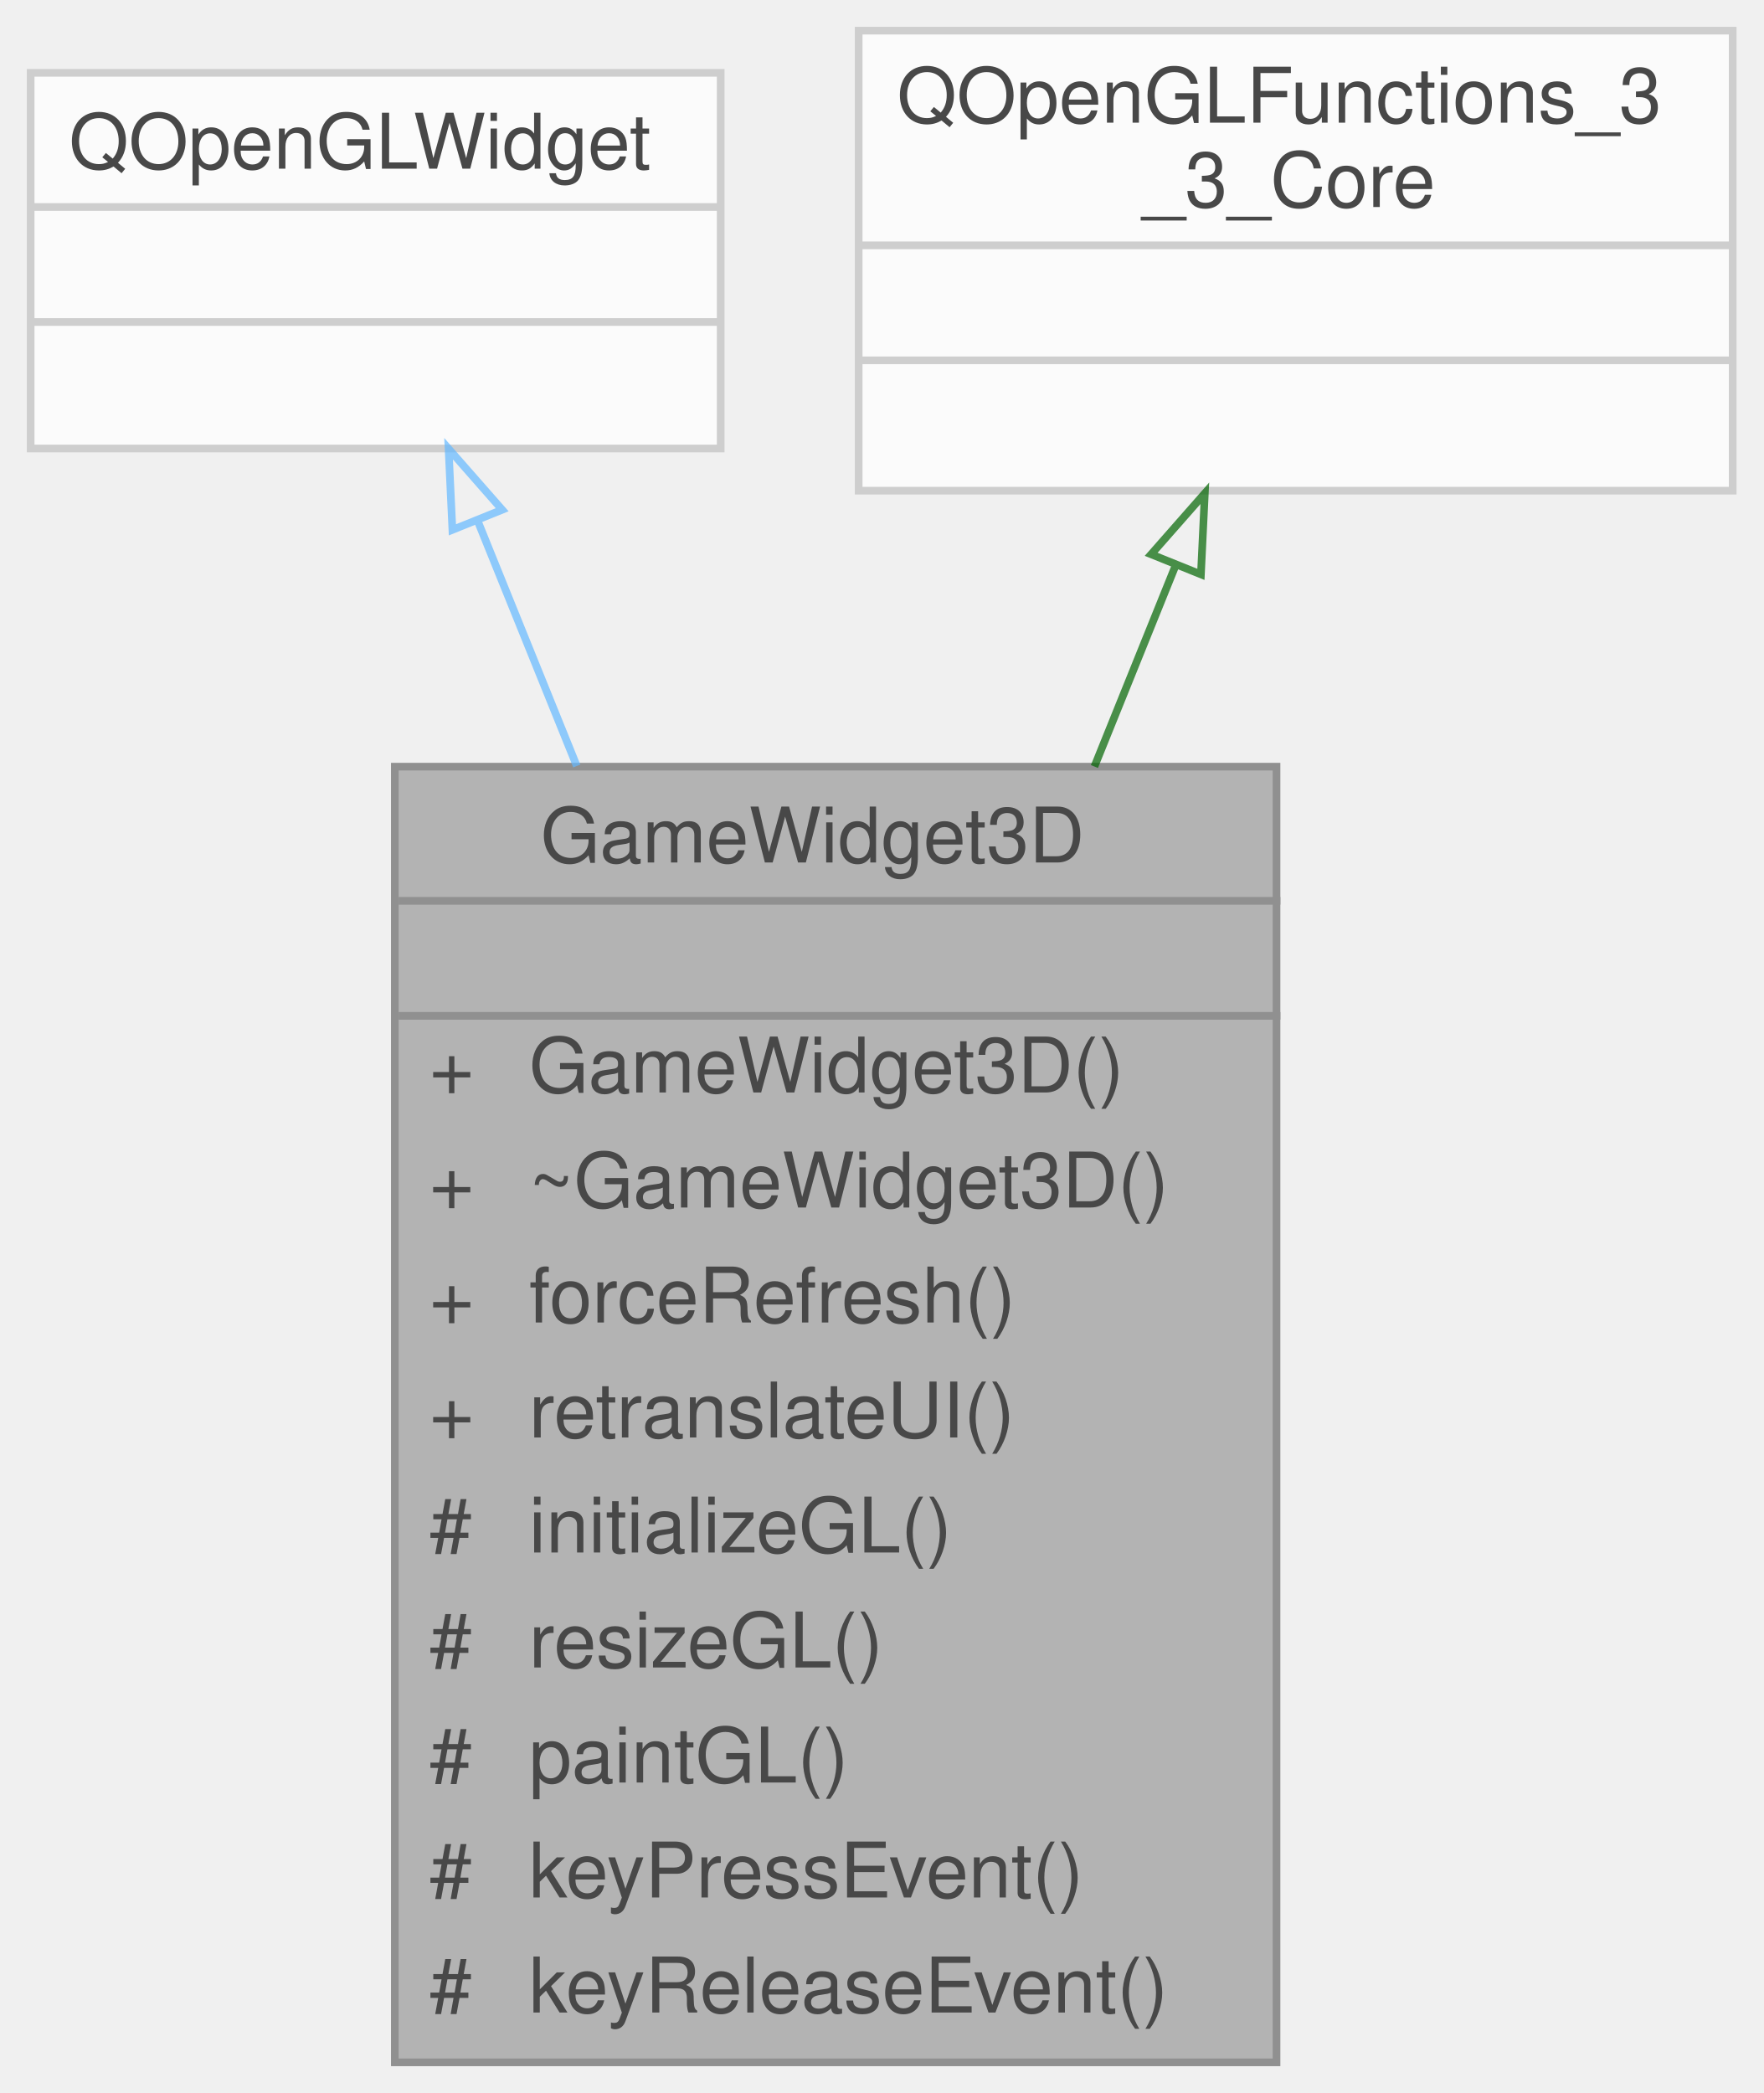
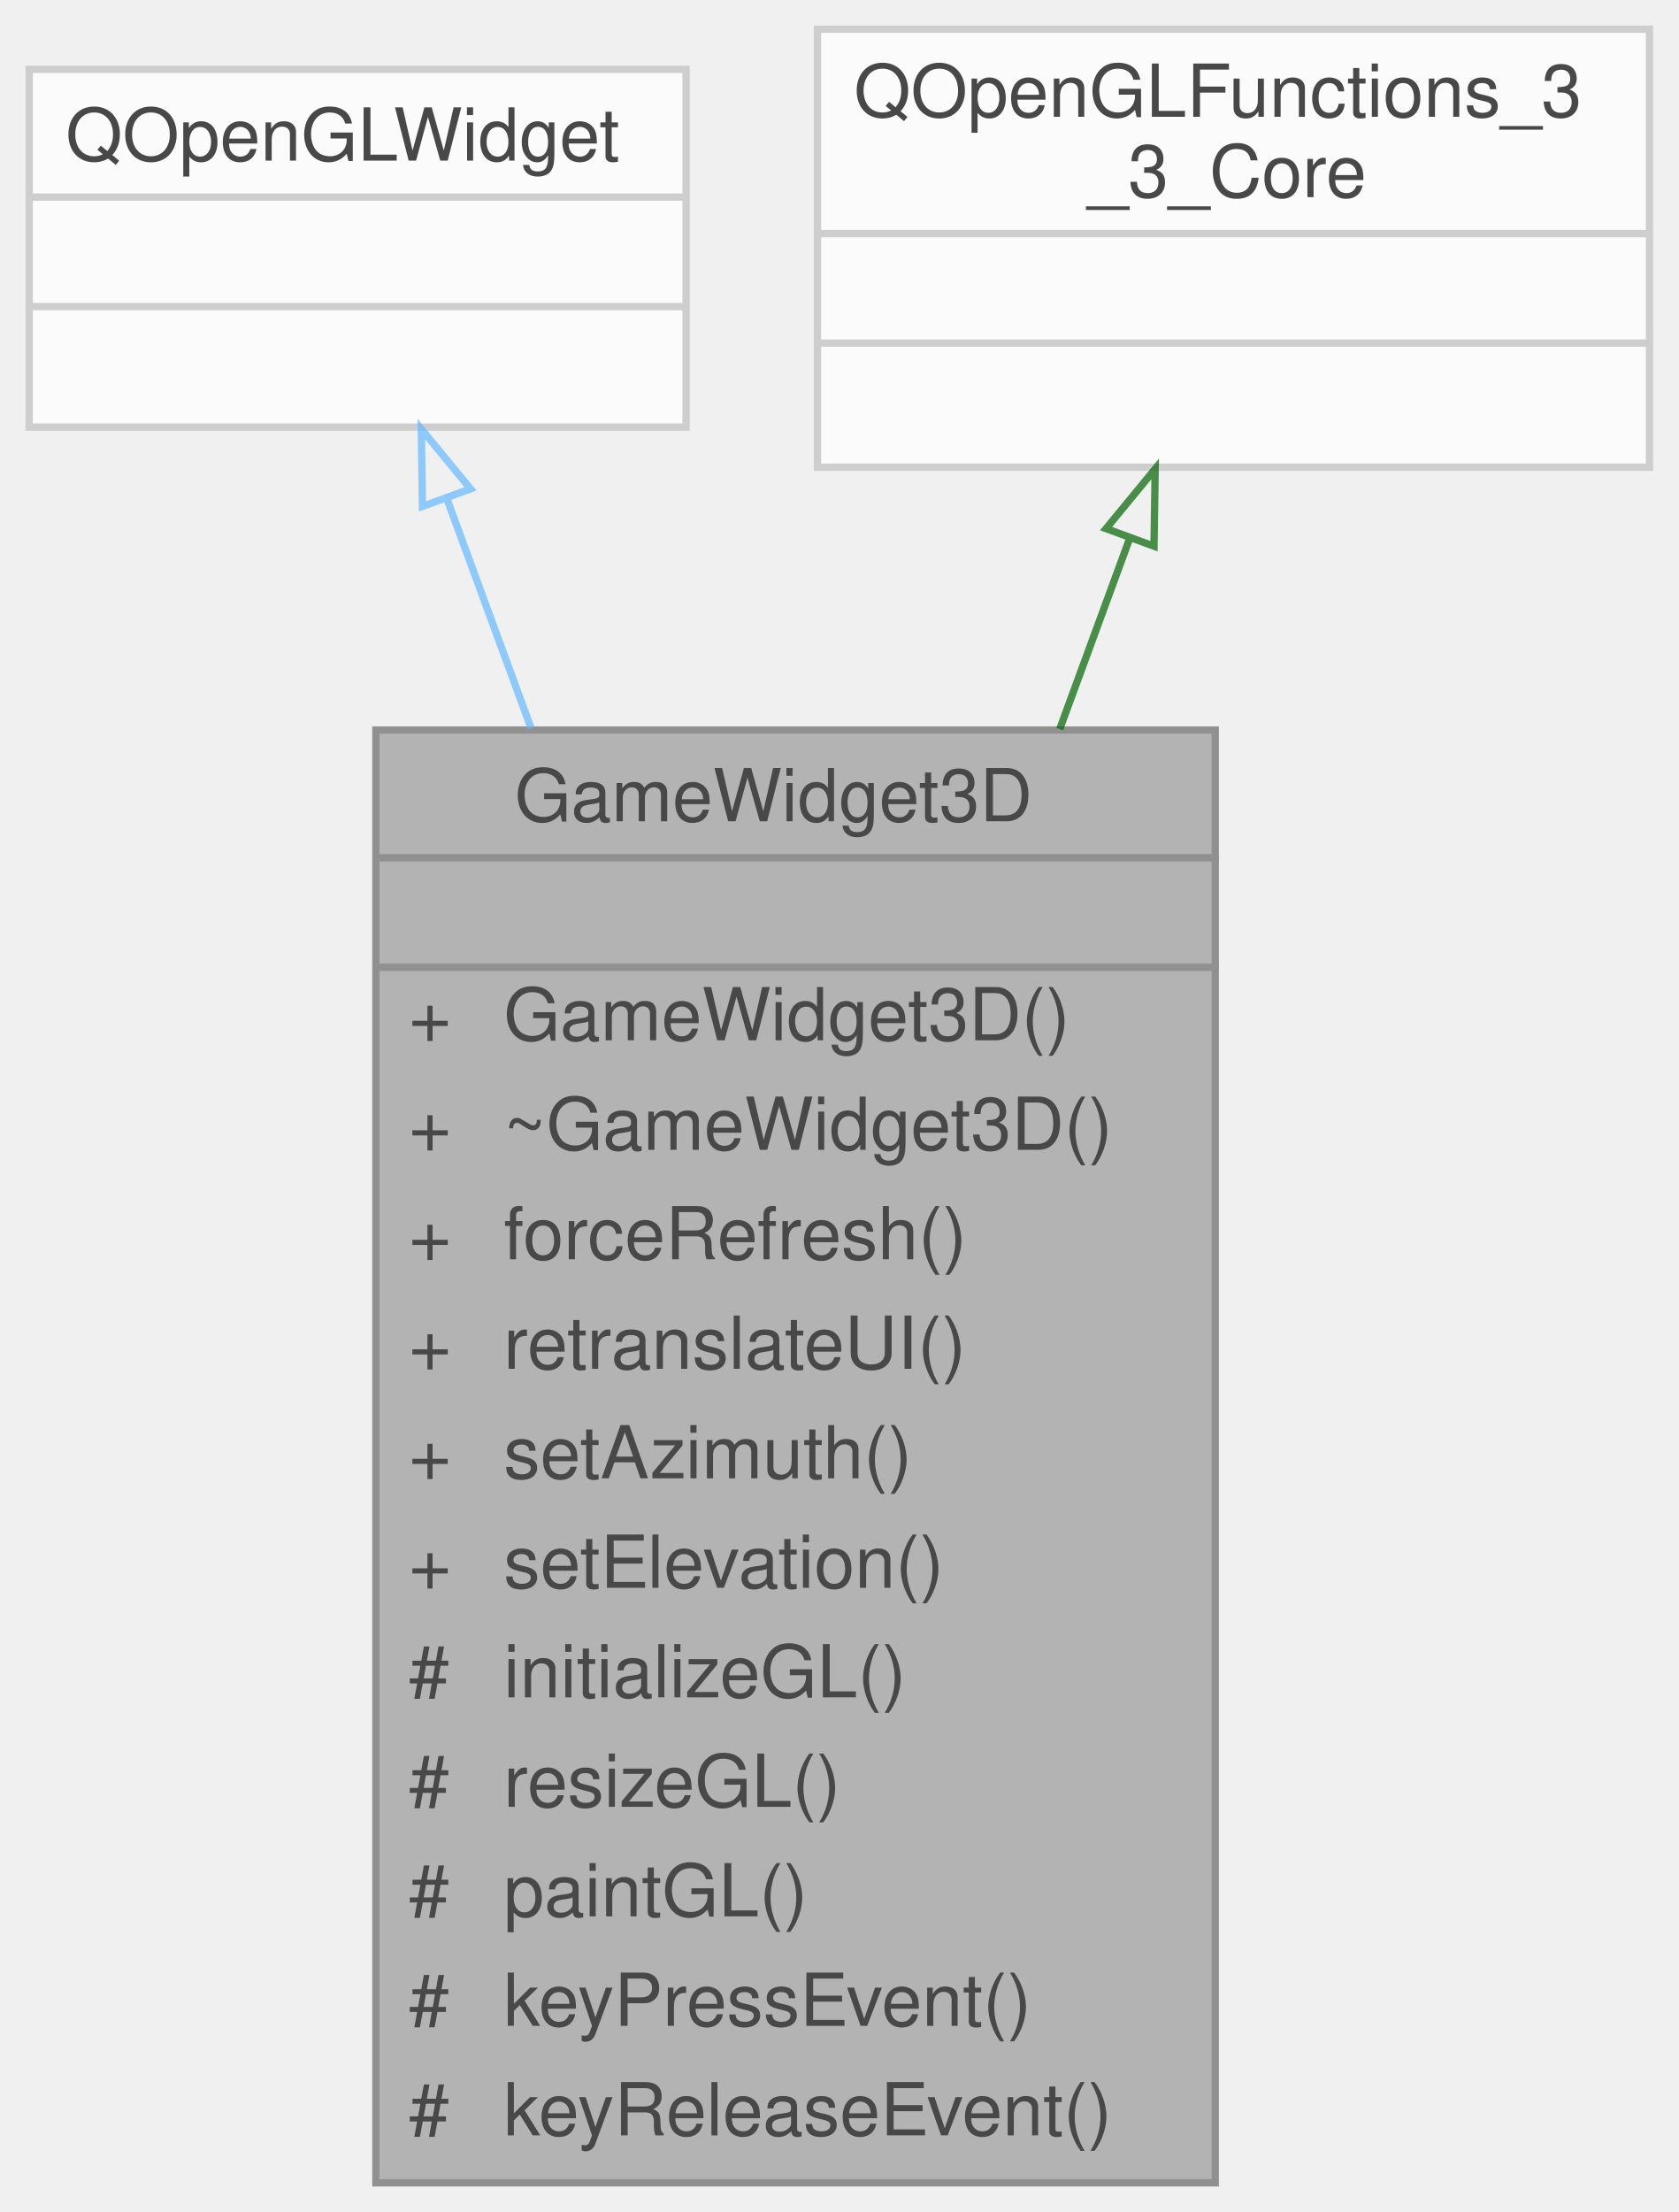
- <svg xmlns="http://www.w3.org/2000/svg" xmlns:xlink="http://www.w3.org/1999/xlink" width="230pt" height="273pt" viewBox="0.00 0.00 230.00 273.00">
+ <svg xmlns="http://www.w3.org/2000/svg" xmlns:xlink="http://www.w3.org/1999/xlink" width="230pt" height="303pt" viewBox="0.00 0.00 230.00 303.00">
  <svg id="main" version="1.1" xml:space="preserve">
    <style type="text/css">
.node, .edge {opacity: 0.7;}
.node.selected, .edge.selected {opacity: 1;}
.edge:hover path { stroke: red; }
.edge:hover polygon { stroke: red; fill: red; }
</style>
    <svg id="graph" class="graph">
-       <g id="graph0" class="graph" transform="scale(1 1) rotate(0) translate(4 269)">
+       <g id="graph0" class="graph" transform="scale(1 1) rotate(0) translate(4 299)">
        <g id="Node000001" class="node">
          <g id="a_Node000001">
            <a xlink:title="Widget renderujący scenę gry w 3D z wykorzystaniem OpenGL 3.3 Core Profile.">
-               <polygon fill="#999999" stroke="transparent" points="162.5,-169 47.5,-169 47.5,0 162.5,0 162.5,-169" />
-               <text text-anchor="start" x="66.5" y="-156.5" font-family="Helvetica,sans-Serif" font-size="10.00">GameWidget3D</text>
-               <text text-anchor="start" x="103.5" y="-141.5" font-family="Helvetica,sans-Serif" font-size="10.00"> </text>
+               <polygon fill="#999999" stroke="transparent" points="162.5,-199 47.5,-199 47.5,0 162.5,0 162.5,-199" />
+               <text text-anchor="start" x="66.5" y="-186.5" font-family="Helvetica,sans-Serif" font-size="10.00">GameWidget3D</text>
+               <text text-anchor="start" x="103.5" y="-171.5" font-family="Helvetica,sans-Serif" font-size="10.00"> </text>
+               <text text-anchor="start" x="52" y="-156.5" font-family="Helvetica,sans-Serif" font-size="10.00">+</text>
+               <text text-anchor="start" x="65" y="-156.5" font-family="Helvetica,sans-Serif" font-size="10.00">GameWidget3D()</text>
+               <text text-anchor="start" x="52" y="-141.5" font-family="Helvetica,sans-Serif" font-size="10.00">+</text>
+               <text text-anchor="start" x="65" y="-141.5" font-family="Helvetica,sans-Serif" font-size="10.00">~GameWidget3D()</text>
              <text text-anchor="start" x="52" y="-126.5" font-family="Helvetica,sans-Serif" font-size="10.00">+</text>
-               <text text-anchor="start" x="65" y="-126.5" font-family="Helvetica,sans-Serif" font-size="10.00">GameWidget3D()</text>
+               <text text-anchor="start" x="65" y="-126.5" font-family="Helvetica,sans-Serif" font-size="10.00">forceRefresh()</text>
              <text text-anchor="start" x="52" y="-111.5" font-family="Helvetica,sans-Serif" font-size="10.00">+</text>
-               <text text-anchor="start" x="65" y="-111.5" font-family="Helvetica,sans-Serif" font-size="10.00">~GameWidget3D()</text>
+               <text text-anchor="start" x="65" y="-111.5" font-family="Helvetica,sans-Serif" font-size="10.00">retranslateUI()</text>
              <text text-anchor="start" x="52" y="-96.5" font-family="Helvetica,sans-Serif" font-size="10.00">+</text>
-               <text text-anchor="start" x="65" y="-96.5" font-family="Helvetica,sans-Serif" font-size="10.00">forceRefresh()</text>
+               <text text-anchor="start" x="65" y="-96.5" font-family="Helvetica,sans-Serif" font-size="10.00">setAzimuth()</text>
              <text text-anchor="start" x="52" y="-81.5" font-family="Helvetica,sans-Serif" font-size="10.00">+</text>
-               <text text-anchor="start" x="65" y="-81.5" font-family="Helvetica,sans-Serif" font-size="10.00">retranslateUI()</text>
+               <text text-anchor="start" x="65" y="-81.5" font-family="Helvetica,sans-Serif" font-size="10.00">setElevation()</text>
              <text text-anchor="start" x="52" y="-66.5" font-family="Helvetica,sans-Serif" font-size="10.00">#</text>
              <text text-anchor="start" x="65" y="-66.5" font-family="Helvetica,sans-Serif" font-size="10.00">initializeGL()</text>
              <text text-anchor="start" x="52" y="-51.5" font-family="Helvetica,sans-Serif" font-size="10.00">#</text>
              <text text-anchor="start" x="65" y="-51.5" font-family="Helvetica,sans-Serif" font-size="10.00">resizeGL()</text>
              <text text-anchor="start" x="52" y="-36.5" font-family="Helvetica,sans-Serif" font-size="10.00">#</text>
              <text text-anchor="start" x="65" y="-36.5" font-family="Helvetica,sans-Serif" font-size="10.00">paintGL()</text>
              <text text-anchor="start" x="52" y="-21.5" font-family="Helvetica,sans-Serif" font-size="10.00">#</text>
              <text text-anchor="start" x="65" y="-21.5" font-family="Helvetica,sans-Serif" font-size="10.00">keyPressEvent()</text>
              <text text-anchor="start" x="52" y="-6.5" font-family="Helvetica,sans-Serif" font-size="10.00">#</text>
              <text text-anchor="start" x="65" y="-6.5" font-family="Helvetica,sans-Serif" font-size="10.00">keyReleaseEvent()</text>
-               <polygon fill="#666666" stroke="#666666" points="48,-151.5 48,-151.5 163,-151.5 163,-151.5 48,-151.5" />
-               <polygon fill="#666666" stroke="#666666" points="48,-136.5 48,-136.5 163,-136.5 163,-136.5 48,-136.5" />
-               <polygon fill="none" stroke="#666666" points="47.5,0 47.5,-169 162.5,-169 162.5,0 47.5,0" />
+               <polygon fill="#666666" stroke="#666666" points="48,-181.5 48,-181.5 163,-181.5 163,-181.5 48,-181.5" />
+               <polygon fill="#666666" stroke="#666666" points="48,-166.5 48,-166.5 163,-166.5 163,-166.5 48,-166.5" />
+               <polygon fill="none" stroke="#666666" points="47.5,0 47.5,-199 162.5,-199 162.5,0 47.5,0" />
            </a>
          </g>
        </g>
        <g id="Node000002" class="node">
          <g id="a_Node000002">
            <a xlink:title=" ">
-               <polygon fill="white" stroke="transparent" points="90,-259.5 0,-259.5 0,-210.5 90,-210.5 90,-259.5" />
-               <text text-anchor="start" x="5" y="-247" font-family="Helvetica,sans-Serif" font-size="10.00">QOpenGLWidget</text>
-               <text text-anchor="start" x="43" y="-232" font-family="Helvetica,sans-Serif" font-size="10.00"> </text>
-               <text text-anchor="start" x="43" y="-217" font-family="Helvetica,sans-Serif" font-size="10.00"> </text>
-               <polygon fill="#bfbfbf" stroke="#bfbfbf" points="0,-242 0,-242 90,-242 90,-242 0,-242" />
-               <polygon fill="#bfbfbf" stroke="#bfbfbf" points="0,-227 0,-227 90,-227 90,-227 0,-227" />
-               <polygon fill="none" stroke="#bfbfbf" points="0,-210.5 0,-259.5 90,-259.5 90,-210.5 0,-210.5" />
+               <polygon fill="white" stroke="transparent" points="90,-289.5 0,-289.5 0,-240.5 90,-240.5 90,-289.5" />
+               <text text-anchor="start" x="5" y="-277" font-family="Helvetica,sans-Serif" font-size="10.00">QOpenGLWidget</text>
+               <text text-anchor="start" x="43" y="-262" font-family="Helvetica,sans-Serif" font-size="10.00"> </text>
+               <text text-anchor="start" x="43" y="-247" font-family="Helvetica,sans-Serif" font-size="10.00"> </text>
+               <polygon fill="#bfbfbf" stroke="#bfbfbf" points="0,-272 0,-272 90,-272 90,-272 0,-272" />
+               <polygon fill="#bfbfbf" stroke="#bfbfbf" points="0,-257 0,-257 90,-257 90,-257 0,-257" />
+               <polygon fill="none" stroke="#bfbfbf" points="0,-240.5 0,-289.5 90,-289.5 90,-240.5 0,-240.5" />
            </a>
          </g>
        </g>
        <g id="edge1_Node000001_Node000002" class="edge">
          <g id="a_edge1_Node000001_Node000002">
            <a xlink:title=" ">
-               <path fill="none" stroke="#63b8ff" d="M58.34,-200.97C62.23,-191.35 66.67,-180.36 71.23,-169.09" />
-               <polygon fill="none" stroke="#63b8ff" points="55.01,-199.89 54.51,-210.47 61.5,-202.51 55.01,-199.89" />
+               <path fill="none" stroke="#63b8ff" d="M57.26,-230.59C60.71,-221.18 64.65,-210.44 68.76,-199.26" />
+               <polygon fill="none" stroke="#63b8ff" points="53.88,-229.63 53.72,-240.23 60.46,-232.04 53.88,-229.63" />
            </a>
          </g>
        </g>
        <g id="Node000003" class="node">
          <g id="a_Node000003">
            <a xlink:title=" ">
-               <polygon fill="white" stroke="transparent" points="222,-265 108,-265 108,-205 222,-205 222,-265" />
-               <text text-anchor="start" x="113" y="-253" font-family="Helvetica,sans-Serif" font-size="10.00">QOpenGLFunctions_3</text>
-               <text text-anchor="start" x="145" y="-242" font-family="Helvetica,sans-Serif" font-size="10.00">_3_Core</text>
-               <text text-anchor="start" x="163" y="-227" font-family="Helvetica,sans-Serif" font-size="10.00"> </text>
-               <text text-anchor="start" x="163" y="-212" font-family="Helvetica,sans-Serif" font-size="10.00"> </text>
-               <polygon fill="#bfbfbf" stroke="#bfbfbf" points="108,-237 108,-237 222,-237 222,-237 108,-237" />
-               <polygon fill="#bfbfbf" stroke="#bfbfbf" points="108,-222 108,-222 222,-222 222,-222 108,-222" />
-               <polygon fill="none" stroke="#bfbfbf" points="108,-205 108,-265 222,-265 222,-205 108,-205" />
+               <polygon fill="white" stroke="transparent" points="222,-295 108,-295 108,-235 222,-235 222,-295" />
+               <text text-anchor="start" x="113" y="-283" font-family="Helvetica,sans-Serif" font-size="10.00">QOpenGLFunctions_3</text>
+               <text text-anchor="start" x="145" y="-272" font-family="Helvetica,sans-Serif" font-size="10.00">_3_Core</text>
+               <text text-anchor="start" x="163" y="-257" font-family="Helvetica,sans-Serif" font-size="10.00"> </text>
+               <text text-anchor="start" x="163" y="-242" font-family="Helvetica,sans-Serif" font-size="10.00"> </text>
+               <polygon fill="#bfbfbf" stroke="#bfbfbf" points="108,-267 108,-267 222,-267 222,-267 108,-267" />
+               <polygon fill="#bfbfbf" stroke="#bfbfbf" points="108,-252 108,-252 222,-252 222,-252 108,-252" />
+               <polygon fill="none" stroke="#bfbfbf" points="108,-235 108,-295 222,-295 222,-235 108,-235" />
            </a>
          </g>
        </g>
        <g id="edge2_Node000001_Node000003" class="edge">
          <g id="a_edge2_Node000001_Node000003">
            <a xlink:title=" ">
-               <path fill="none" stroke="darkgreen" d="M149.29,-195.13C146,-186.98 142.41,-178.1 138.75,-169.02" />
-               <polygon fill="none" stroke="darkgreen" points="146.15,-196.7 153.15,-204.66 152.64,-194.08 146.15,-196.7" />
+               <path fill="none" stroke="darkgreen" d="M150.8,-225.31C147.83,-217.21 144.57,-208.32 141.19,-199.13" />
+               <polygon fill="none" stroke="darkgreen" points="147.54,-226.59 154.27,-234.77 154.11,-224.18 147.54,-226.59" />
            </a>
          </g>
        </g>
      </g>
    </svg>
  </svg>
  <style type="text/css">

[data-mouse-over-selected='false'] { opacity: 0.7; }
[data-mouse-over-selected='true']  { opacity: 1.0; }

</style>
</svg>
